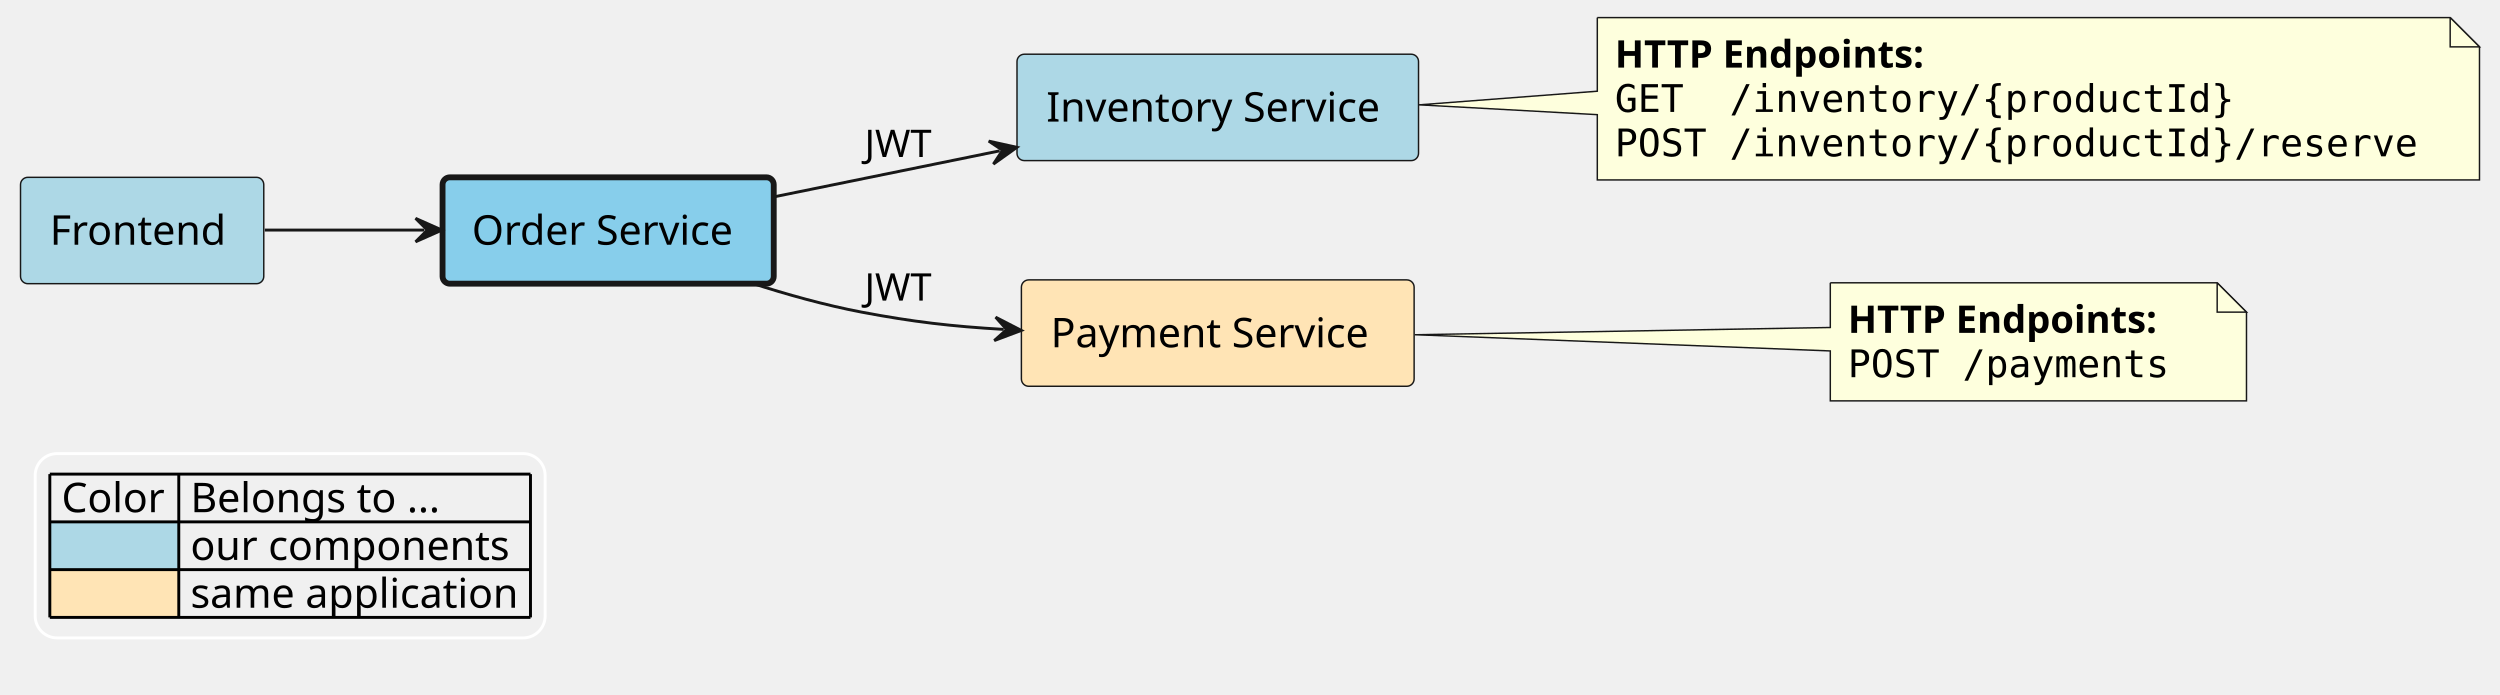
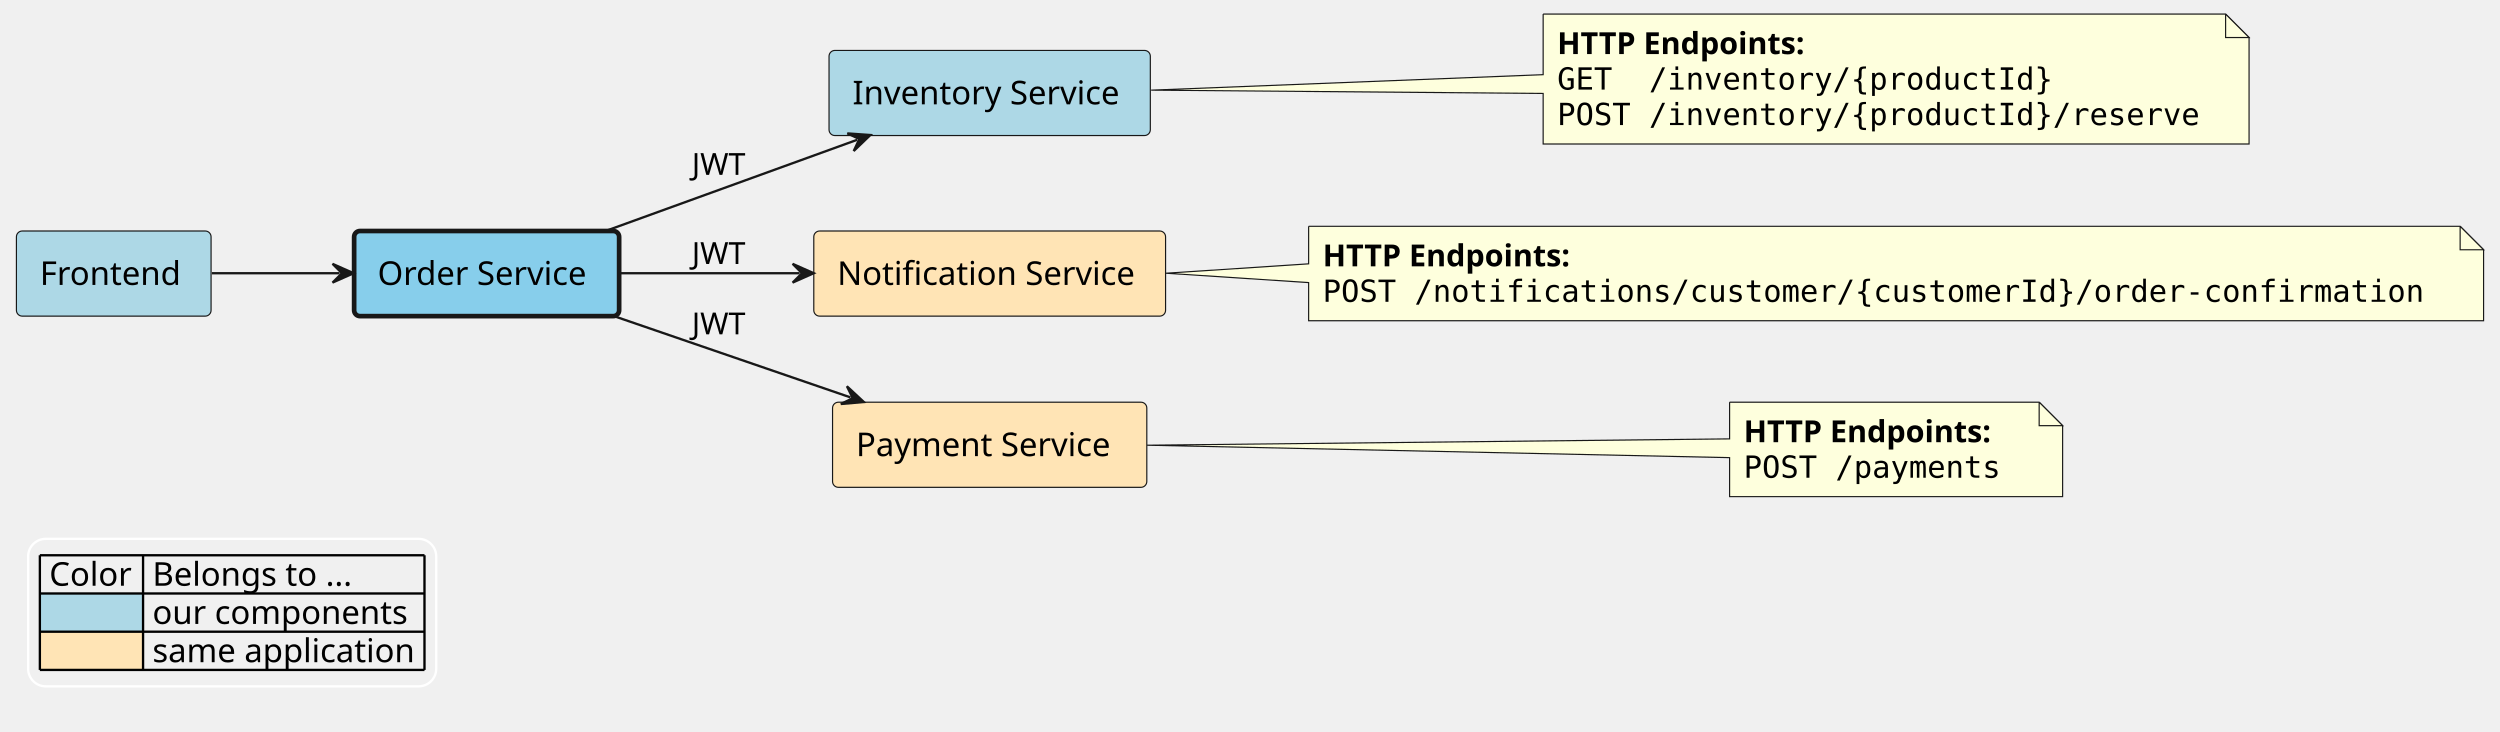
- <svg xmlns="http://www.w3.org/2000/svg" contentStyleType="text/css" height="237px" preserveAspectRatio="none" style="width:853px;height:237px;background:#FFFFFF;" version="1.1" viewBox="0 0 853 237" width="853px" zoomAndPan="magnify">
+ <svg xmlns="http://www.w3.org/2000/svg" contentStyleType="text/css" height="312px" preserveAspectRatio="none" style="width:1066px;height:312px;background:#FFFFFF;" version="1.1" viewBox="0 0 1066 312" width="1066px" zoomAndPan="magnify">
  <defs />
  <g>
    <g id="elem_application__team__frontend">
-       <rect fill="#ADD8E6" height="36.297" rx="2.5" ry="2.5" style="stroke:#181818;stroke-width:0.5;" width="83" x="7" y="60.5" />
-       <text fill="#000000" font-family="sans-serif" font-size="14" lengthAdjust="spacing" textLength="63" x="17" y="83.495">Frontend</text>
+       <rect fill="#ADD8E6" height="36.297" rx="2.5" ry="2.5" style="stroke:#181818;stroke-width:0.5;" width="83" x="7" y="98.5" />
+       <text fill="#000000" font-family="sans-serif" font-size="14" lengthAdjust="spacing" textLength="63" x="17" y="121.495">Frontend</text>
    </g>
    <g id="elem_application__team__order_service">
-       <rect fill="#87CEEB" height="36.297" rx="2.5" ry="2.5" style="stroke:#181818;stroke-width:2.0;" width="113" x="151" y="60.5" />
-       <text fill="#000000" font-family="sans-serif" font-size="14" lengthAdjust="spacing" textLength="93" x="161" y="83.495">Order Service</text>
+       <rect fill="#87CEEB" height="36.297" rx="2.5" ry="2.5" style="stroke:#181818;stroke-width:2.0;" width="113" x="151" y="98.5" />
+       <text fill="#000000" font-family="sans-serif" font-size="14" lengthAdjust="spacing" textLength="93" x="161" y="121.495">Order Service</text>
    </g>
    <g id="elem_application__team__inventory_service">
-       <rect fill="#ADD8E6" height="36.297" rx="2.5" ry="2.5" style="stroke:#181818;stroke-width:0.5;" width="137" x="347" y="18.5" />
-       <text fill="#000000" font-family="sans-serif" font-size="14" lengthAdjust="spacing" textLength="117" x="357" y="41.495">Inventory Service</text>
+       <rect fill="#ADD8E6" height="36.297" rx="2.5" ry="2.5" style="stroke:#181818;stroke-width:0.5;" width="137" x="353.5" y="21.5" />
+       <text fill="#000000" font-family="sans-serif" font-size="14" lengthAdjust="spacing" textLength="117" x="363.5" y="44.495">Inventory Service</text>
    </g>
    <g id="elem_GMN5">
-       <path d="M545,6 L545,31.12 L484.15,35.77 L545,39.12 L545,61.398 A0,0 0 0 0 545,61.398 L846,61.398 A0,0 0 0 0 846,61.398 L846,16 L836,6 L545,6 A0,0 0 0 0 545,6 " fill="#FEFFDD" style="stroke:#181818;stroke-width:0.5;" />
-       <path d="M836,6 L836,16 L846,16 L836,6 " fill="#FEFFDD" style="stroke:#181818;stroke-width:0.5;" />
-       <text fill="#000000" font-family="sans-serif" font-size="13" font-weight="bold" lengthAdjust="spacing" textLength="121" x="551" y="23.067">HTTP Endpoints:</text>
-       <text fill="#000000" font-family="monospace" font-size="13" lengthAdjust="spacing" textLength="216" x="551" y="38.2">GET  /inventory/{productId}</text>
-       <text fill="#000000" font-family="monospace" font-size="13" lengthAdjust="spacing" textLength="280" x="551" y="53.333">POST /inventory/{productId}/reserve</text>
+       <path d="M658,6 L658,31.84 L490.86,38.44 L658,39.84 L658,61.398 A0,0 0 0 0 658,61.398 L959,61.398 A0,0 0 0 0 959,61.398 L959,16 L949,6 L658,6 A0,0 0 0 0 658,6 " fill="#FEFFDD" style="stroke:#181818;stroke-width:0.5;" />
+       <path d="M949,6 L949,16 L959,16 L949,6 " fill="#FEFFDD" style="stroke:#181818;stroke-width:0.5;" />
+       <text fill="#000000" font-family="sans-serif" font-size="13" font-weight="bold" lengthAdjust="spacing" textLength="121" x="664" y="23.067">HTTP Endpoints:</text>
+       <text fill="#000000" font-family="monospace" font-size="13" lengthAdjust="spacing" textLength="216" x="664" y="38.2">GET  /inventory/{productId}</text>
+       <text fill="#000000" font-family="monospace" font-size="13" lengthAdjust="spacing" textLength="280" x="664" y="53.333">POST /inventory/{productId}/reserve</text>
+     </g>
+     <g id="elem_application__notification_service">
+       <rect fill="#FFE4B5" height="36.297" rx="2.5" ry="2.5" style="stroke:#181818;stroke-width:0.5;" width="150" x="347" y="98.5" />
+       <text fill="#000000" font-family="sans-serif" font-size="14" lengthAdjust="spacing" textLength="130" x="357" y="121.495">Notification Service</text>
    </g>
    <g id="elem_application__payment_service">
-       <rect fill="#FFE4B5" height="36.297" rx="2.5" ry="2.5" style="stroke:#181818;stroke-width:0.5;" width="134" x="348.5" y="95.5" />
-       <text fill="#000000" font-family="sans-serif" font-size="14" lengthAdjust="spacing" textLength="114" x="358.5" y="118.495">Payment Service</text>
+       <rect fill="#FFE4B5" height="36.297" rx="2.5" ry="2.5" style="stroke:#181818;stroke-width:0.5;" width="134" x="355" y="171.5" />
+       <text fill="#000000" font-family="sans-serif" font-size="14" lengthAdjust="spacing" textLength="114" x="365" y="194.495">Payment Service</text>
    </g>
-     <g id="elem_GMN9">
-       <path d="M624.5,96.5 L624.5,111.74 L482.73,114.21 L624.5,119.74 L624.5,136.766 A0,0 0 0 0 624.5,136.766 L766.5,136.766 A0,0 0 0 0 766.5,136.766 L766.5,106.5 L756.5,96.5 L624.5,96.5 A0,0 0 0 0 624.5,96.5 " fill="#FEFFDD" style="stroke:#181818;stroke-width:0.5;" />
-       <path d="M756.5,96.5 L756.5,106.5 L766.5,106.5 L756.5,96.5 " fill="#FEFFDD" style="stroke:#181818;stroke-width:0.5;" />
-       <text fill="#000000" font-family="sans-serif" font-size="13" font-weight="bold" lengthAdjust="spacing" textLength="121" x="630.5" y="113.567">HTTP Endpoints:</text>
-       <text fill="#000000" font-family="monospace" font-size="13" lengthAdjust="spacing" textLength="112" x="630.5" y="128.7">POST /payments</text>
+     <g id="elem_GMN10">
+       <path d="M558,96.5 L558,112.5 L497.14,116.5 L558,120.5 L558,136.766 A0,0 0 0 0 558,136.766 L1059,136.766 A0,0 0 0 0 1059,136.766 L1059,106.5 L1049,96.5 L558,96.5 A0,0 0 0 0 558,96.5 " fill="#FEFFDD" style="stroke:#181818;stroke-width:0.5;" />
+       <path d="M1049,96.5 L1049,106.5 L1059,106.5 L1049,96.5 " fill="#FEFFDD" style="stroke:#181818;stroke-width:0.5;" />
+       <text fill="#000000" font-family="sans-serif" font-size="13" font-weight="bold" lengthAdjust="spacing" textLength="121" x="564" y="113.567">HTTP Endpoints:</text>
+       <text fill="#000000" font-family="monospace" font-size="13" lengthAdjust="spacing" textLength="480" x="564" y="128.7">POST /notifications/customer/{customerId}/order-confirmation</text>
+     </g>
+     <g id="elem_GMN13">
+       <path d="M737.5,171.5 L737.5,187.14 L489.1,189.84 L737.5,195.14 L737.5,211.766 A0,0 0 0 0 737.5,211.766 L879.5,211.766 A0,0 0 0 0 879.5,211.766 L879.5,181.5 L869.5,171.5 L737.5,171.5 A0,0 0 0 0 737.5,171.5 " fill="#FEFFDD" style="stroke:#181818;stroke-width:0.5;" />
+       <path d="M869.5,171.5 L869.5,181.5 L879.5,181.5 L869.5,171.5 " fill="#FEFFDD" style="stroke:#181818;stroke-width:0.5;" />
+       <text fill="#000000" font-family="sans-serif" font-size="13" font-weight="bold" lengthAdjust="spacing" textLength="121" x="743.5" y="188.567">HTTP Endpoints:</text>
+       <text fill="#000000" font-family="monospace" font-size="13" lengthAdjust="spacing" textLength="112" x="743.5" y="203.7">POST /payments</text>
    </g>
    <g id="link_application__team__frontend_application__team__order_service">
-       <path d="M90.34,78.5 C108.78,78.5 124.86,78.5 144.79,78.5 " fill="none" id="application__team__frontend-to-application__team__order_service" style="stroke:#181818;stroke-width:1.0;" />
-       <polygon fill="#181818" points="150.79,78.5,141.79,74.5,145.79,78.5,141.79,82.5,150.79,78.5" style="stroke:#181818;stroke-width:1.0;" />
+       <path d="M90.34,116.5 C108.78,116.5 124.86,116.5 144.79,116.5 " fill="none" id="application__team__frontend-to-application__team__order_service" style="stroke:#181818;stroke-width:1.0;" />
+       <polygon fill="#181818" points="150.79,116.5,141.79,112.5,145.79,116.5,141.79,120.5,150.79,116.5" style="stroke:#181818;stroke-width:1.0;" />
+     </g>
+     <g id="link_application__team__order_service_application__notification_service">
+       <path d="M264.05,116.5 C289.39,116.5 313.74,116.5 340.97,116.5 " fill="none" id="application__team__order_service-to-application__notification_service" style="stroke:#181818;stroke-width:1.0;" />
+       <polygon fill="#181818" points="346.97,116.5,337.97,112.5,341.97,116.5,337.97,120.5,346.97,116.5" style="stroke:#181818;stroke-width:1.0;" />
+       <text fill="#000000" font-family="sans-serif" font-size="13" lengthAdjust="spacing" textLength="21" x="295" y="112.567">JWT</text>
    </g>
    <g id="link_application__team__order_service_application__team__inventory_service">
-       <path d="M264.25,67.13 C289.75,61.94 314.301,56.928 341.091,51.468 " fill="none" id="application__team__order_service-to-application__team__inventory_service" style="stroke:#181818;stroke-width:1.0;" />
-       <polygon fill="#181818" points="346.97,50.27,337.353,48.148,342.071,51.269,338.95,55.987,346.97,50.27" style="stroke:#181818;stroke-width:1.0;" />
-       <text fill="#000000" font-family="sans-serif" font-size="13" lengthAdjust="spacing" textLength="21" x="295" y="53.567">JWT</text>
+       <path d="M258.32,98.45 C292.3,86.13 331.489,71.935 365.479,59.615 " fill="none" id="application__team__order_service-to-application__team__inventory_service" style="stroke:#181818;stroke-width:1.0;" />
+       <polygon fill="#181818" points="371.12,57.57,361.296,56.876,366.419,59.274,364.022,64.397,371.12,57.57" style="stroke:#181818;stroke-width:1.0;" />
+       <text fill="#000000" font-family="sans-serif" font-size="13" lengthAdjust="spacing" textLength="21" x="295" y="74.567">JWT</text>
    </g>
    <g id="link_application__team__order_service_application__payment_service">
-       <path d="M256.31,96.56 C268.45,100.48 281.57,104.14 294,106.5 C311.5,109.82 324.67,111.35 342.47,112.39 " fill="none" id="application__team__order_service-to-application__payment_service" style="stroke:#181818;stroke-width:1.0;" />
-       <polygon fill="#181818" points="348.46,112.74,339.709,108.222,343.469,112.448,339.242,116.208,348.46,112.74" style="stroke:#181818;stroke-width:1.0;" />
-       <text fill="#000000" font-family="sans-serif" font-size="13" lengthAdjust="spacing" textLength="21" x="295" y="102.567">JWT</text>
+       <path d="M261.03,134.54 C293.72,145.78 329.945,158.221 362.666,169.461 " fill="none" id="application__team__order_service-to-application__payment_service" style="stroke:#181818;stroke-width:1.0;" />
+       <polygon fill="#181818" points="368.34,171.41,361.128,164.703,363.611,169.786,358.529,172.269,368.34,171.41" style="stroke:#181818;stroke-width:1.0;" />
+       <text fill="#000000" font-family="sans-serif" font-size="13" lengthAdjust="spacing" textLength="21" x="295" y="142.567">JWT</text>
    </g>
-     <rect fill="none" height="62.891" id="_legend" rx="7.5" ry="7.5" style="stroke:#FFFFFF;stroke-width:1.0;" width="174" x="12" y="154.766" />
-     <text fill="#000000" font-family="sans-serif" font-size="14" lengthAdjust="spacing" textLength="36" x="21" y="174.761">Color</text>
-     <text fill="#000000" font-family="sans-serif" font-size="14" lengthAdjust="spacing" textLength="91" x="65" y="174.761">Belongs to ...</text>
-     <rect fill="#ADD8E6" height="16.297" style="stroke:none;stroke-width:1.0;" width="44" x="17" y="178.062" />
-     <text fill="#000000" font-family="sans-serif" font-size="14" lengthAdjust="spacing" textLength="4" x="17" y="191.058"> </text>
-     <text fill="#000000" font-family="sans-serif" font-size="14" lengthAdjust="spacing" textLength="115" x="65" y="191.058">our components</text>
-     <rect fill="#FFE4B5" height="16.297" style="stroke:none;stroke-width:1.0;" width="44" x="17" y="194.359" />
-     <text fill="#000000" font-family="sans-serif" font-size="14" lengthAdjust="spacing" textLength="4" x="17" y="207.355"> </text>
-     <text fill="#000000" font-family="sans-serif" font-size="14" lengthAdjust="spacing" textLength="116" x="65" y="207.355">same application</text>
-     <line style="stroke:#000000;stroke-width:1.0;" x1="17" x2="181" y1="161.766" y2="161.766" />
-     <line style="stroke:#000000;stroke-width:1.0;" x1="17" x2="181" y1="178.062" y2="178.062" />
-     <line style="stroke:#000000;stroke-width:1.0;" x1="17" x2="181" y1="194.359" y2="194.359" />
-     <line style="stroke:#000000;stroke-width:1.0;" x1="17" x2="181" y1="210.656" y2="210.656" />
-     <line style="stroke:#000000;stroke-width:1.0;" x1="17" x2="17" y1="161.766" y2="210.656" />
-     <line style="stroke:#000000;stroke-width:1.0;" x1="61" x2="61" y1="161.766" y2="210.656" />
-     <line style="stroke:#000000;stroke-width:1.0;" x1="181" x2="181" y1="161.766" y2="210.656" />
+     <rect fill="none" height="62.891" id="_legend" rx="7.5" ry="7.5" style="stroke:#FFFFFF;stroke-width:1.0;" width="174" x="12" y="229.766" />
+     <text fill="#000000" font-family="sans-serif" font-size="14" lengthAdjust="spacing" textLength="36" x="21" y="249.761">Color</text>
+     <text fill="#000000" font-family="sans-serif" font-size="14" lengthAdjust="spacing" textLength="91" x="65" y="249.761">Belongs to ...</text>
+     <rect fill="#ADD8E6" height="16.297" style="stroke:none;stroke-width:1.0;" width="44" x="17" y="253.062" />
+     <text fill="#000000" font-family="sans-serif" font-size="14" lengthAdjust="spacing" textLength="4" x="17" y="266.058"> </text>
+     <text fill="#000000" font-family="sans-serif" font-size="14" lengthAdjust="spacing" textLength="115" x="65" y="266.058">our components</text>
+     <rect fill="#FFE4B5" height="16.297" style="stroke:none;stroke-width:1.0;" width="44" x="17" y="269.359" />
+     <text fill="#000000" font-family="sans-serif" font-size="14" lengthAdjust="spacing" textLength="4" x="17" y="282.354"> </text>
+     <text fill="#000000" font-family="sans-serif" font-size="14" lengthAdjust="spacing" textLength="116" x="65" y="282.354">same application</text>
+     <line style="stroke:#000000;stroke-width:1.0;" x1="17" x2="181" y1="236.766" y2="236.766" />
+     <line style="stroke:#000000;stroke-width:1.0;" x1="17" x2="181" y1="253.062" y2="253.062" />
+     <line style="stroke:#000000;stroke-width:1.0;" x1="17" x2="181" y1="269.359" y2="269.359" />
+     <line style="stroke:#000000;stroke-width:1.0;" x1="17" x2="181" y1="285.656" y2="285.656" />
+     <line style="stroke:#000000;stroke-width:1.0;" x1="17" x2="17" y1="236.766" y2="285.656" />
+     <line style="stroke:#000000;stroke-width:1.0;" x1="61" x2="61" y1="236.766" y2="285.656" />
+     <line style="stroke:#000000;stroke-width:1.0;" x1="181" x2="181" y1="236.766" y2="285.656" />
  </g>
</svg>
